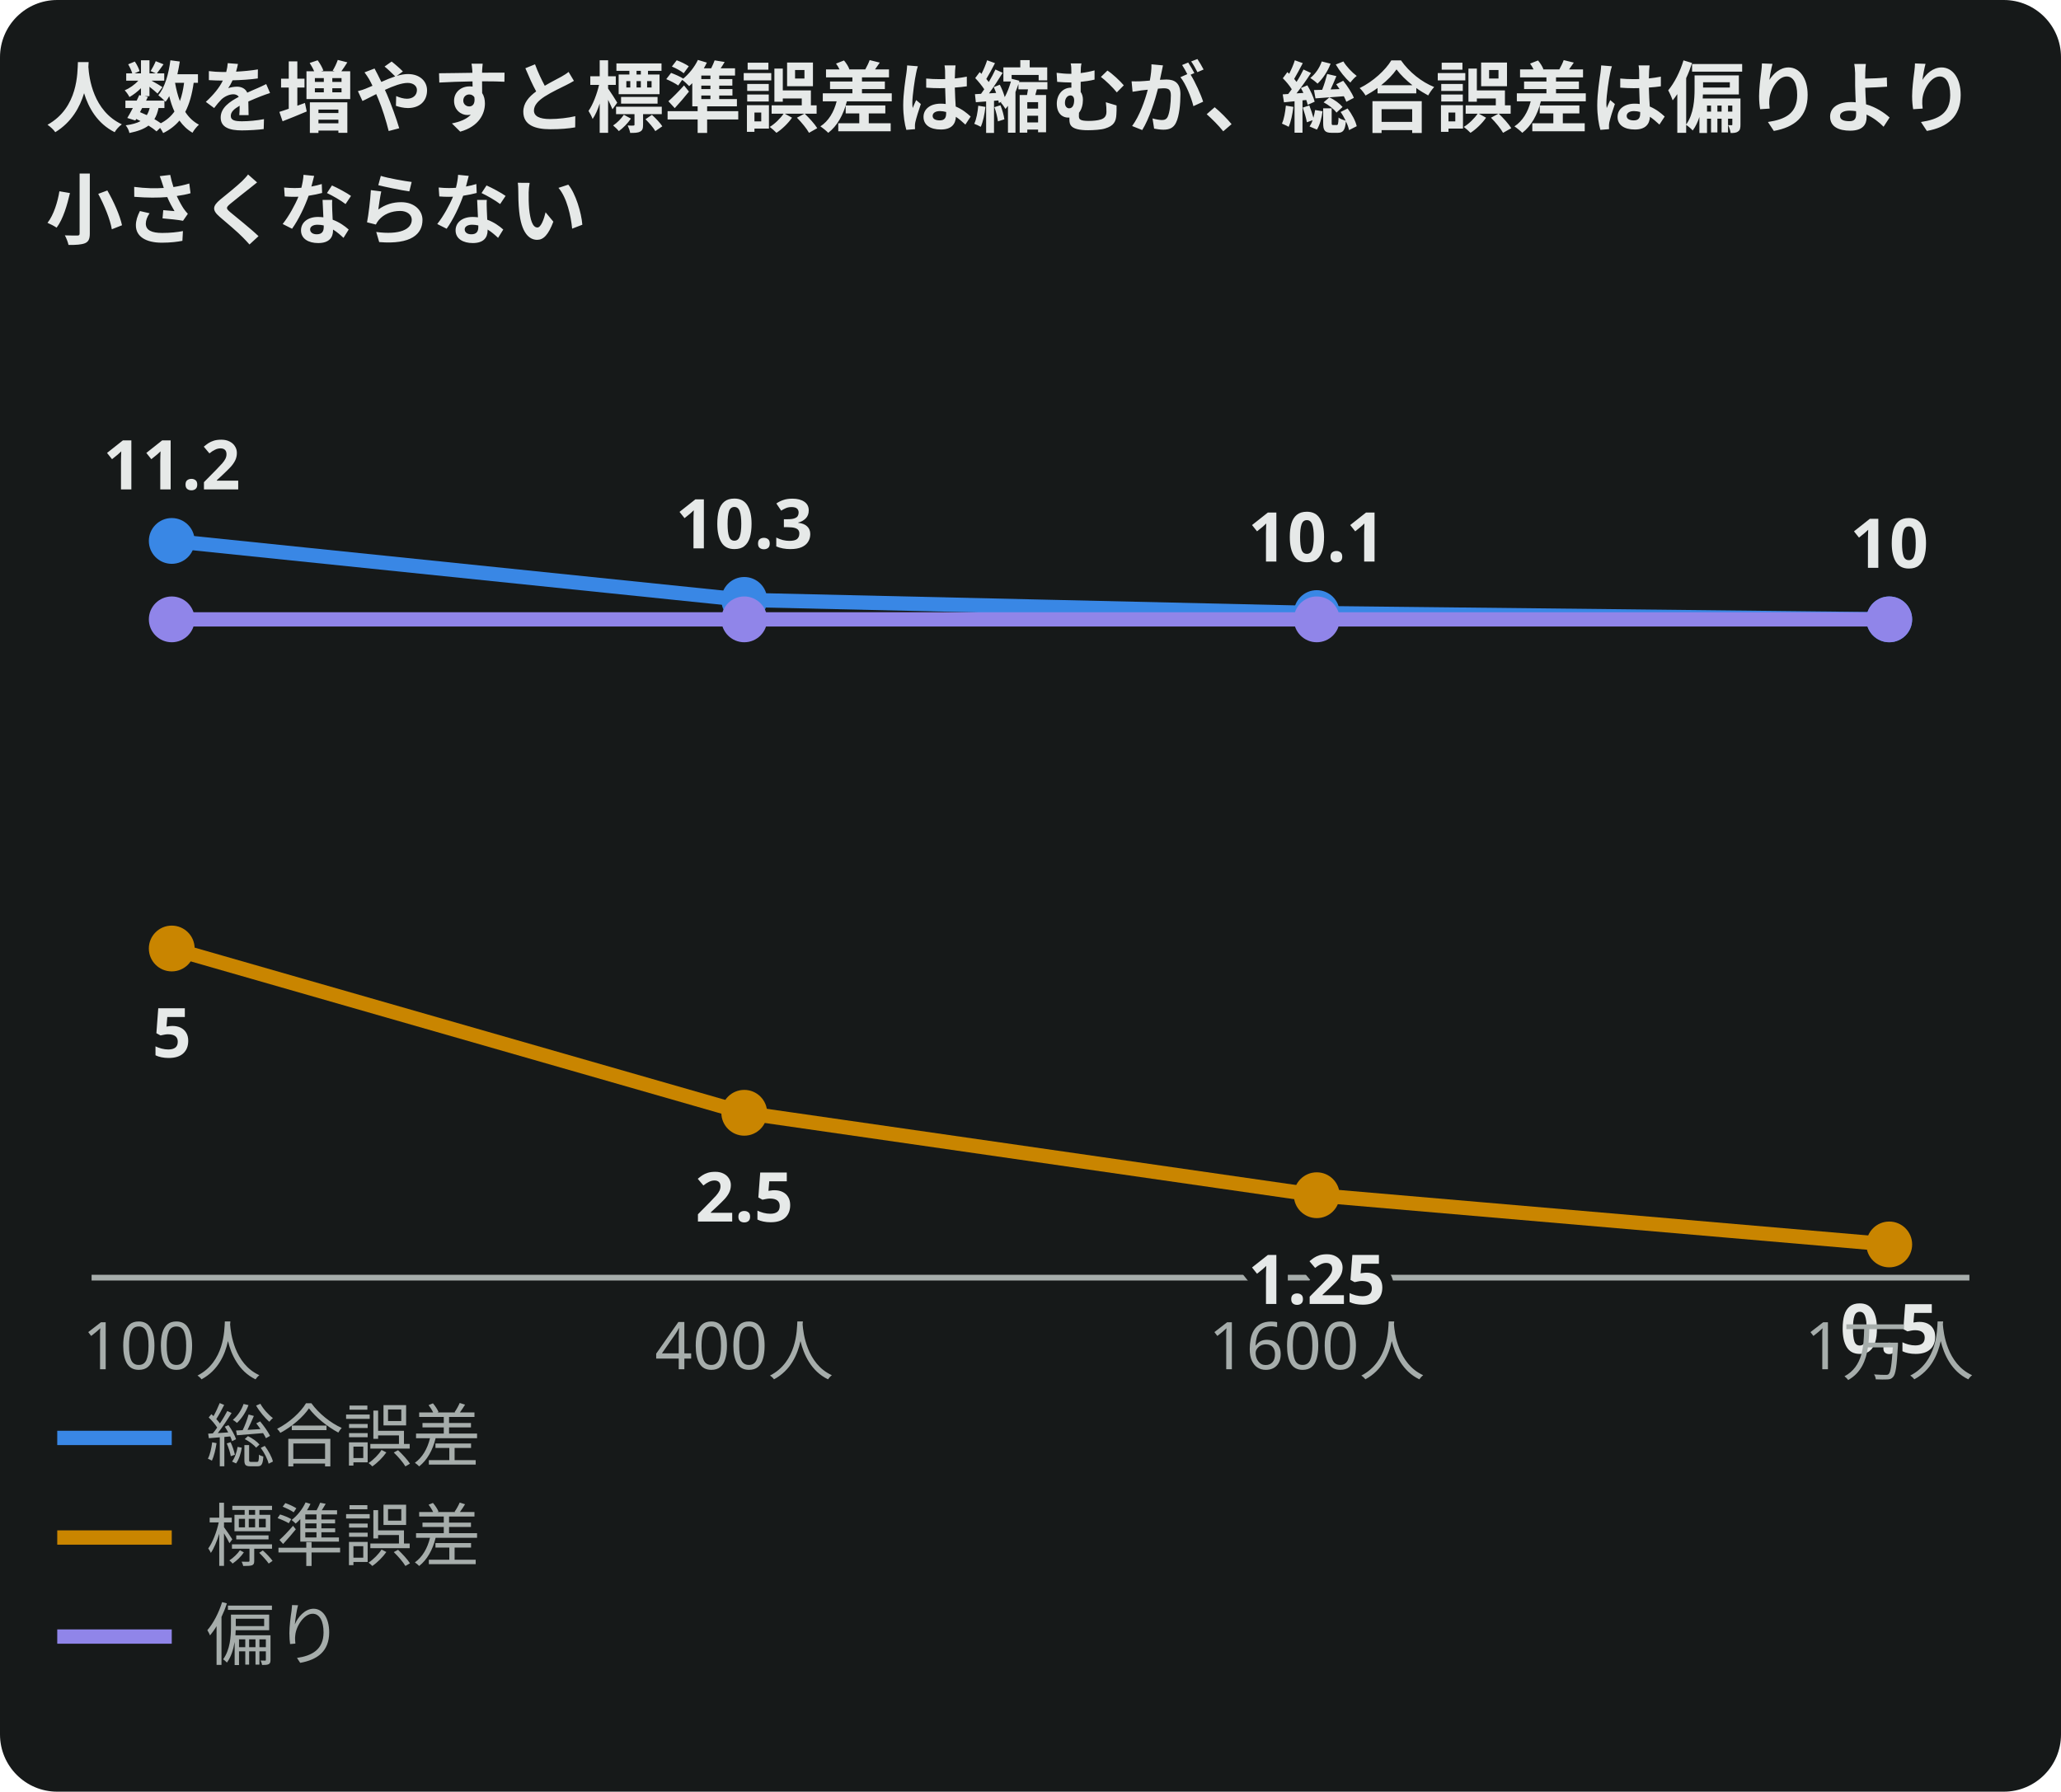
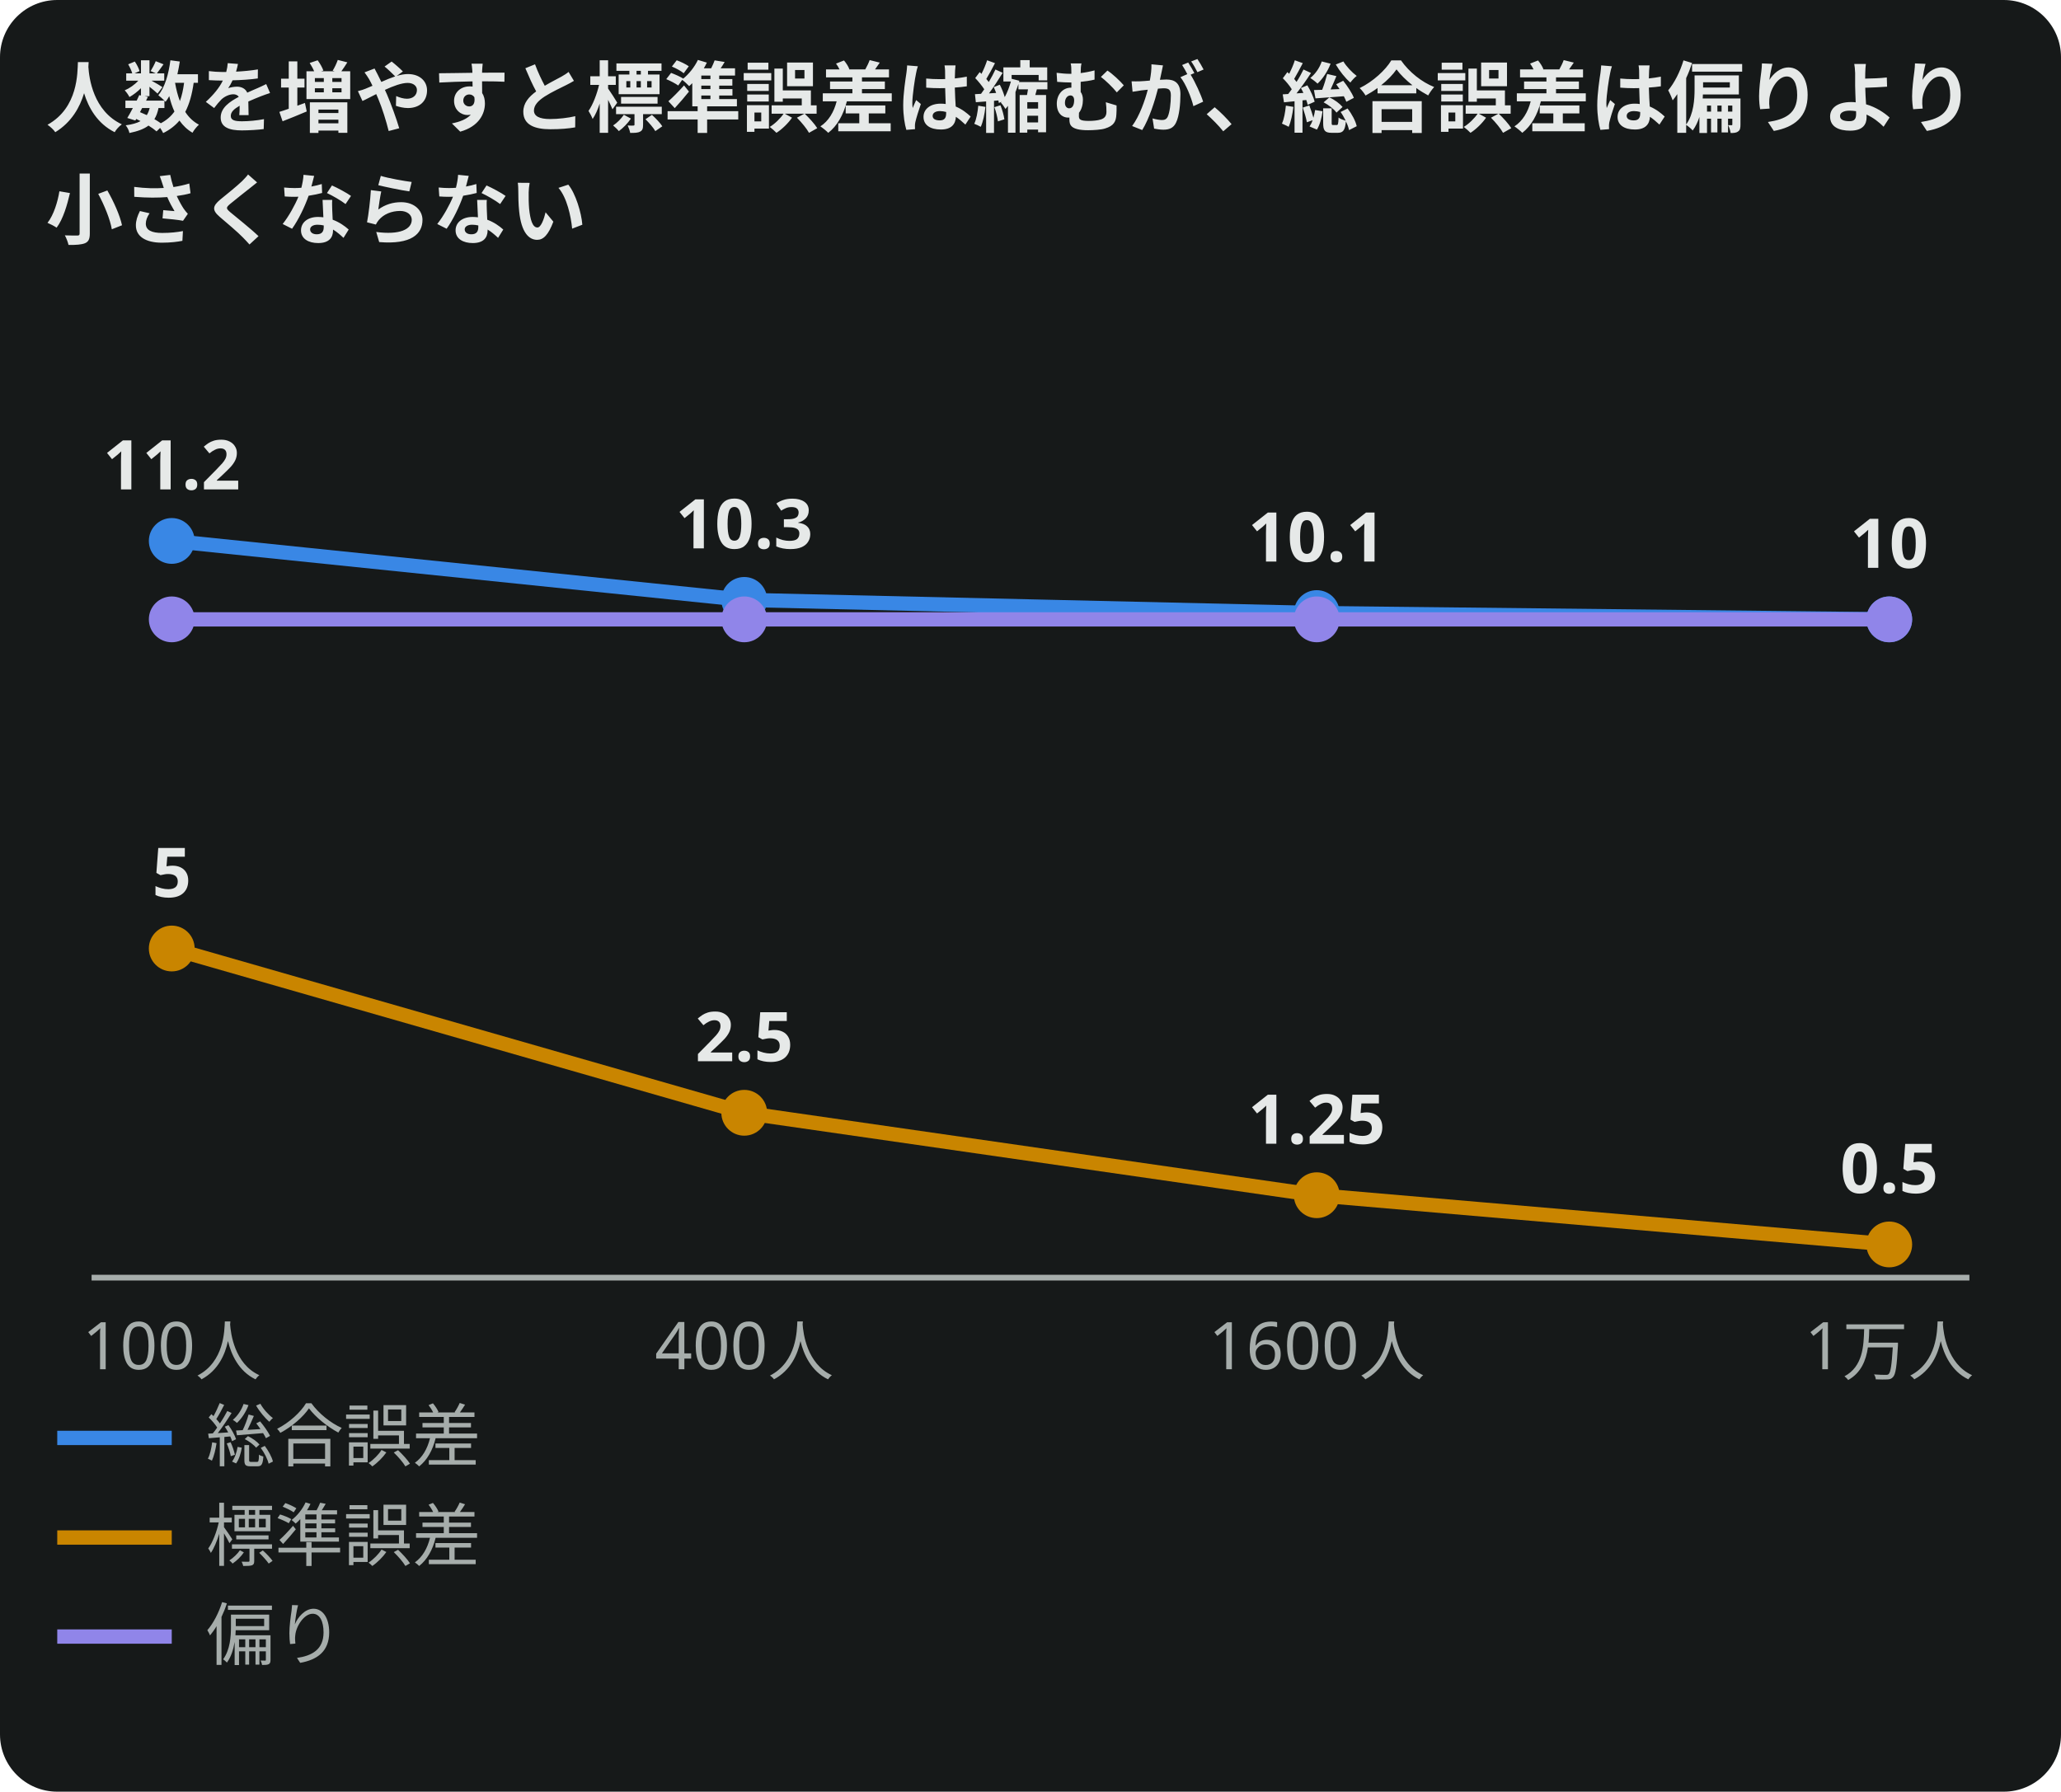
<svg xmlns="http://www.w3.org/2000/svg" viewBox="0 0 360 313" width="360" height="313" font-family="sans-serif" role="img" aria-label="折れ線（100人・400人・1600人・1万人）">
  <rect width="360" height="313" rx="10" fill="#161919" />
  <text x="8" y="22" font-size="13.5" fill="#e6e9e8" text-anchor="start" font-weight="bold">人数を増やすと標準誤差は縮むが、総合誤差は偏りより</text>
  <text x="8" y="41.6" font-size="13.5" fill="#e6e9e8" text-anchor="start" font-weight="bold">小さくならない</text>
  <line x1="16" y1="223.2" x2="344" y2="223.2" stroke="#a6adab" stroke-width="1" />
  <polyline points="30,94.5 130,104.8 230,107.1 330,108.2" fill="none" stroke="#3987e5" stroke-width="2.5" stroke-linejoin="round" />
  <circle cx="30" cy="94.5" r="4" fill="#3987e5" />
  <text x="30" y="85.5" font-size="12" fill="#e6e9e8" stroke="#161919" text-anchor="middle" font-weight="bold" stroke-width="4" paint-order="stroke">11.2</text>
  <circle cx="130" cy="104.8" r="4" fill="#3987e5" />
  <text x="130" y="95.8" font-size="12" fill="#e6e9e8" stroke="#161919" text-anchor="middle" font-weight="bold" stroke-width="4" paint-order="stroke">10.3</text>
  <circle cx="230" cy="107.1" r="4" fill="#3987e5" />
  <text x="230" y="98.1" font-size="12" fill="#e6e9e8" stroke="#161919" text-anchor="middle" font-weight="bold" stroke-width="4" paint-order="stroke">10.1</text>
  <circle cx="330" cy="108.2" r="4" fill="#3987e5" />
  <text x="330" y="99.2" font-size="12" fill="#e6e9e8" stroke="#161919" text-anchor="middle" font-weight="bold" stroke-width="4" paint-order="stroke">10</text>
  <polyline points="30,165.7 130,194.4 230,208.8 330,217.4" fill="none" stroke="#c98500" stroke-width="2.5" stroke-linejoin="round" />
  <circle cx="30" cy="165.7" r="4" fill="#c98500" />
-   <text x="30" y="184.7" font-size="12" fill="#e6e9e8" stroke="#161919" text-anchor="middle" font-weight="bold" stroke-width="4" paint-order="stroke">5</text>
+   <text x="30" y="156.7" font-size="12" fill="#e6e9e8" stroke="#161919" text-anchor="middle" font-weight="bold" stroke-width="4" paint-order="stroke">5</text>
  <circle cx="130" cy="194.4" r="4" fill="#c98500" />
-   <text x="130" y="213.4" font-size="12" fill="#e6e9e8" stroke="#161919" text-anchor="middle" font-weight="bold" stroke-width="4" paint-order="stroke">2.5</text>
+   <text x="130" y="185.4" font-size="12" fill="#e6e9e8" stroke="#161919" text-anchor="middle" font-weight="bold" stroke-width="4" paint-order="stroke">2.5</text>
  <circle cx="230" cy="208.8" r="4" fill="#c98500" />
-   <text x="230" y="227.8" font-size="12" fill="#e6e9e8" stroke="#161919" text-anchor="middle" font-weight="bold" stroke-width="4" paint-order="stroke">1.25</text>
+   <text x="230" y="199.8" font-size="12" fill="#e6e9e8" stroke="#161919" text-anchor="middle" font-weight="bold" stroke-width="4" paint-order="stroke">1.25</text>
  <circle cx="330" cy="217.4" r="4" fill="#c98500" />
-   <text x="330" y="236.4" font-size="12" fill="#e6e9e8" stroke="#161919" text-anchor="middle" font-weight="bold" stroke-width="4" paint-order="stroke">0.5</text>
+   <text x="330" y="208.4" font-size="12" fill="#e6e9e8" stroke="#161919" text-anchor="middle" font-weight="bold" stroke-width="4" paint-order="stroke">0.5</text>
  <polyline points="30,108.2 130,108.2 230,108.2 330,108.2" fill="none" stroke="#9085e9" stroke-width="2.5" stroke-linejoin="round" />
  <circle cx="30" cy="108.2" r="4" fill="#9085e9" />
  <circle cx="130" cy="108.2" r="4" fill="#9085e9" />
  <circle cx="230" cy="108.2" r="4" fill="#9085e9" />
  <circle cx="330" cy="108.2" r="4" fill="#9085e9" />
  <text x="30" y="239.2" font-size="11.5" fill="#a6adab" text-anchor="middle">100人</text>
  <text x="130" y="239.2" font-size="11.5" fill="#a6adab" text-anchor="middle">400人</text>
  <text x="230" y="239.2" font-size="11.5" fill="#a6adab" text-anchor="middle">1600人</text>
  <text x="330" y="239.2" font-size="11.5" fill="#a6adab" text-anchor="middle">1万人</text>
  <line x1="10" y1="251.2" x2="30" y2="251.2" stroke="#3987e5" stroke-width="2.5" />
  <text x="36" y="255.2" font-size="12" fill="#a6adab" text-anchor="start">総合誤差</text>
  <line x1="10" y1="268.6" x2="30" y2="268.6" stroke="#c98500" stroke-width="2.5" />
  <text x="36" y="272.6" font-size="12" fill="#a6adab" text-anchor="start">標準誤差</text>
  <line x1="10" y1="285.9" x2="30" y2="285.9" stroke="#9085e9" stroke-width="2.5" />
  <text x="36" y="289.9" font-size="12" fill="#a6adab" text-anchor="start">偏り</text>
</svg>
